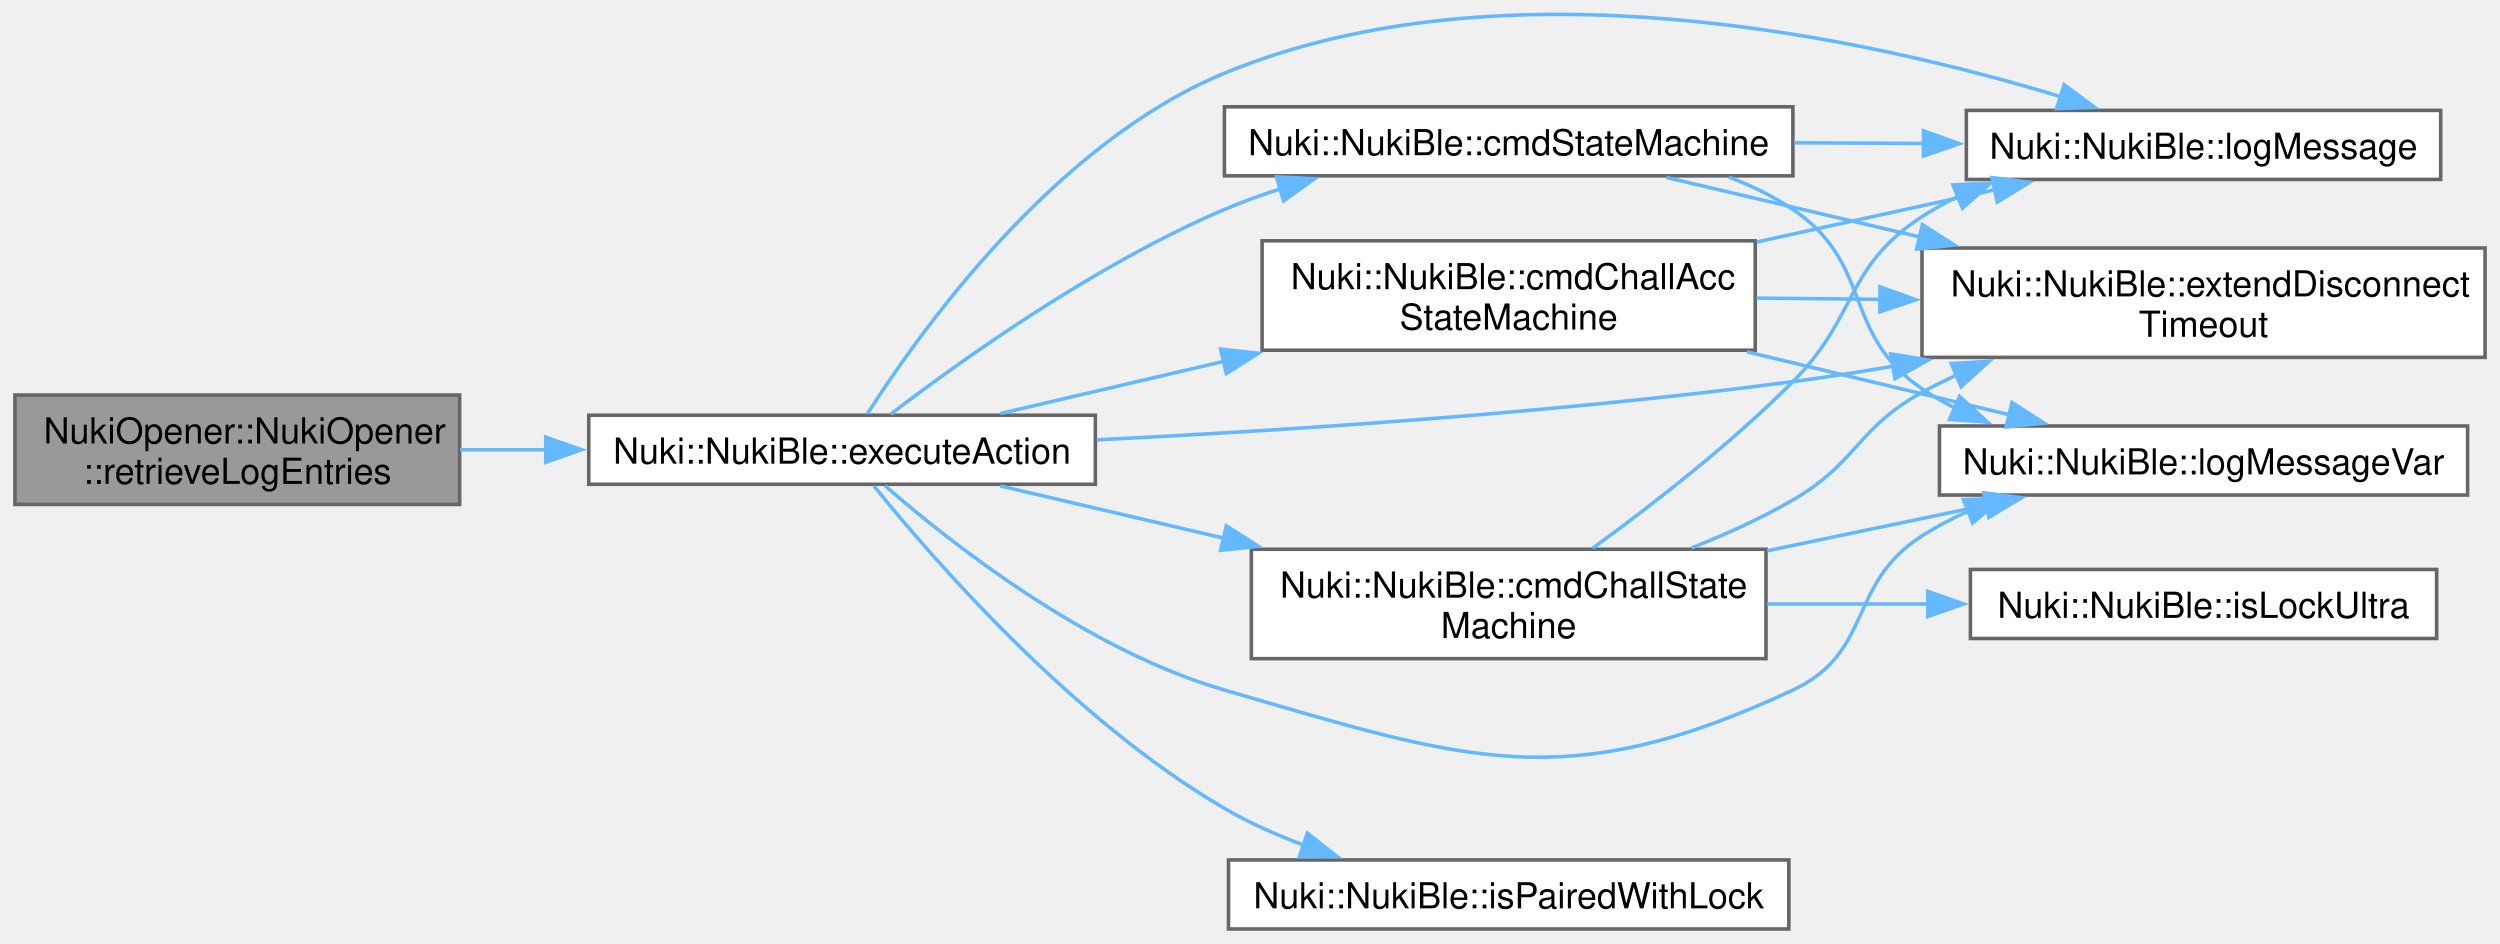
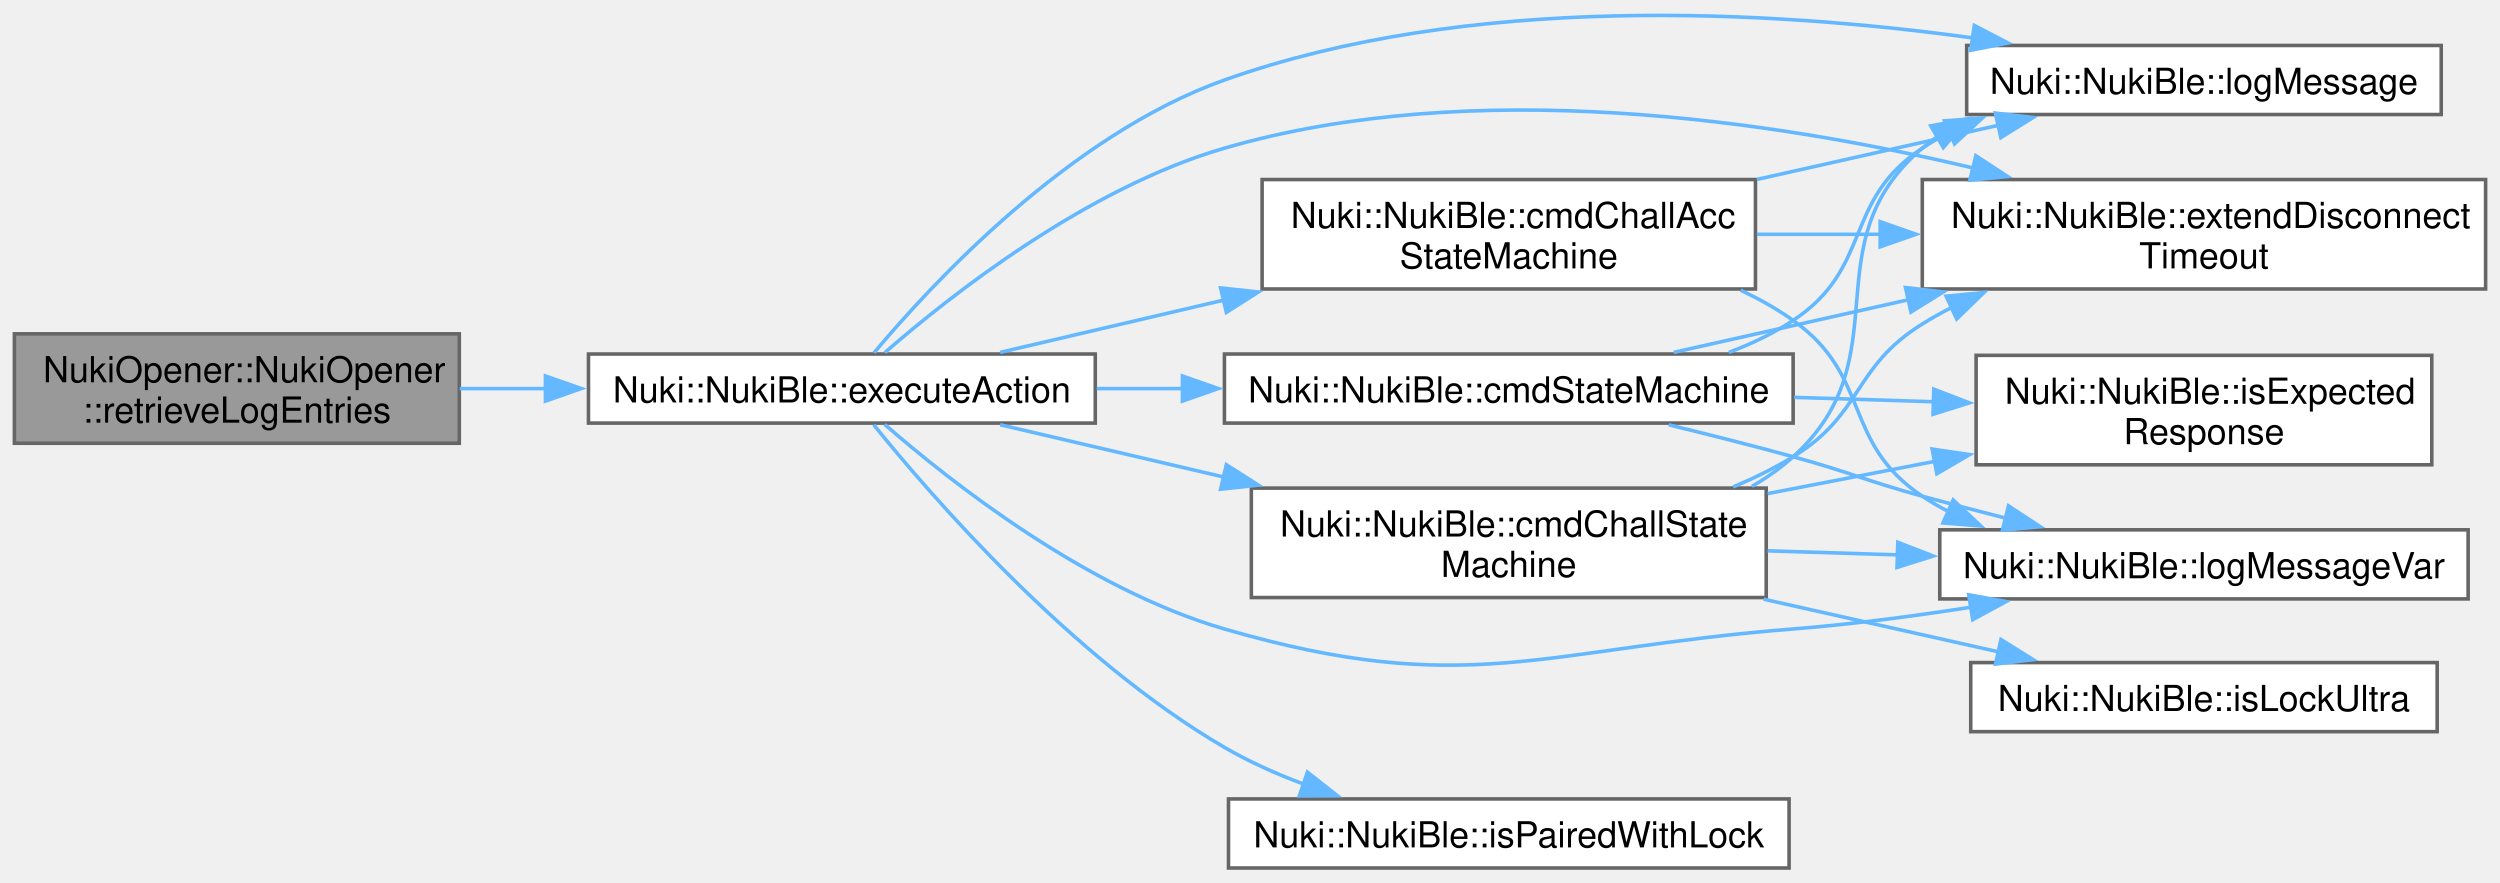
- <svg xmlns="http://www.w3.org/2000/svg" xmlns:xlink="http://www.w3.org/1999/xlink" width="697pt" height="263pt" viewBox="0.00 0.00 696.75 263.03">
-   <g id="page0,1_graph0" class="graph" transform="scale(1 1) rotate(0) translate(4 259.03)">
+ <svg xmlns="http://www.w3.org/2000/svg" xmlns:xlink="http://www.w3.org/1999/xlink" width="697pt" height="246pt" viewBox="0.00 0.00 696.75 245.92">
+   <g id="page0,1_graph0" class="graph" transform="scale(1 1) rotate(0) translate(4 241.92)">
    <g id="Node000001" class="node">
      <g id="a_Node000001">
        <a xlink:title="Request the opener via BLE to send the log entries.">
          <polygon fill="#999999" stroke="#666666" points="124,-148.88 0,-148.88 0,-118.38 124,-118.38 124,-148.88" />
          <text text-anchor="start" x="8" y="-135.38" font-family="Helvetica,sans-Serif" font-size="10.00">NukiOpener::NukiOpener</text>
          <text text-anchor="middle" x="62" y="-124.12" font-family="Helvetica,sans-Serif" font-size="10.00">::retrieveLogEntries</text>
        </a>
      </g>
    </g>
    <g id="Node000002" class="node">
      <g id="a_Node000002">
        <a xlink:href="class_nuki_1_1_nuki_ble.html#af1f1e299e8d97e053bba80e92ba285d6" target="_top" xlink:title=" ">
          <polygon fill="white" stroke="#666666" points="301.25,-143.25 160,-143.25 160,-124 301.25,-124 301.25,-143.25" />
          <text text-anchor="middle" x="230.62" y="-129.75" font-family="Helvetica,sans-Serif" font-size="10.00">Nuki::NukiBle::executeAction</text>
        </a>
      </g>
    </g>
    <g id="edge1_Node000001_Node000002" class="edge">
      <g id="a_edge1_Node000001_Node000002">
        <a xlink:title=" ">
          <path fill="none" stroke="#63b8ff" d="M124.1,-133.62C131.93,-133.62 140.04,-133.62 148.12,-133.62" />
          <polygon fill="#63b8ff" stroke="#63b8ff" points="148,-137.13 158,-133.63 148,-130.13 148,-137.13" />
        </a>
      </g>
    </g>
    <g id="Node000003" class="node">
      <g id="a_Node000003">
        <a xlink:href="class_nuki_1_1_nuki_ble.html#ada0f3beebd95d35c122e25dd3f9eb886" target="_top" xlink:title=" ">
          <polygon fill="white" stroke="#666666" points="485.25,-191.88 347.75,-191.88 347.75,-161.38 485.25,-161.38 485.25,-191.88" />
          <text text-anchor="start" x="355.75" y="-178.38" font-family="Helvetica,sans-Serif" font-size="10.00">Nuki::NukiBle::cmdChallAcc</text>
          <text text-anchor="middle" x="416.5" y="-167.12" font-family="Helvetica,sans-Serif" font-size="10.00">StateMachine</text>
        </a>
      </g>
    </g>
    <g id="edge2_Node000002_Node000003" class="edge">
      <g id="a_edge2_Node000002_Node000003">
        <a xlink:title=" ">
          <path fill="none" stroke="#63b8ff" d="M274.74,-143.71C293.36,-148.06 315.74,-153.3 337.13,-158.3" />
          <polygon fill="#63b8ff" stroke="#63b8ff" points="336.18,-161.67 346.72,-160.54 337.78,-154.85 336.18,-161.67" />
        </a>
      </g>
    </g>
    <g id="Node000004" class="node">
      <g id="a_Node000004">
        <a xlink:href="class_nuki_1_1_nuki_ble.html#a6e8fca90c04249660dce6cb993eb4495" target="_top" xlink:title=" ">
-           <polygon fill="white" stroke="#666666" points="688.75,-189.88 531.75,-189.88 531.75,-159.38 688.75,-159.38 688.75,-189.88" />
-           <text text-anchor="start" x="539.75" y="-176.38" font-family="Helvetica,sans-Serif" font-size="10.00">Nuki::NukiBle::extendDisconnect</text>
-           <text text-anchor="middle" x="610.25" y="-165.12" font-family="Helvetica,sans-Serif" font-size="10.00">Timeout</text>
-         </a>
-       </g>
-     </g>
-     <g id="edge15_Node000002_Node000004" class="edge">
-       <g id="a_edge15_Node000002_Node000004">
-         <a xlink:title=" ">
-           <path fill="none" stroke="#63b8ff" d="M301.65,-136.38C355.02,-139.03 430.23,-143.95 495.75,-152.62 504.9,-153.84 514.43,-155.32 523.9,-156.95" />
-           <polygon fill="#63b8ff" stroke="#63b8ff" points="523.03,-160.35 533.48,-158.64 524.25,-153.45 523.03,-160.35" />
+           <polygon fill="white" stroke="#666666" points="688.75,-191.88 531.75,-191.88 531.75,-161.38 688.75,-161.38 688.75,-191.88" />
+           <text text-anchor="start" x="539.75" y="-178.38" font-family="Helvetica,sans-Serif" font-size="10.00">Nuki::NukiBle::extendDisconnect</text>
+           <text text-anchor="middle" x="610.25" y="-167.12" font-family="Helvetica,sans-Serif" font-size="10.00">Timeout</text>
+         </a>
+       </g>
+     </g>
+     <g id="edge17_Node000002_Node000004" class="edge">
+       <g id="a_edge17_Node000002_Node000004">
+         <a xlink:title=" ">
+           <path fill="none" stroke="#63b8ff" d="M242.59,-143.64C260.69,-159.42 298.67,-189.42 337.25,-200.62 406.67,-220.79 489.9,-208.41 545.86,-195.11" />
+           <polygon fill="#63b8ff" stroke="#63b8ff" points="546.68,-198.51 555.55,-192.72 545,-191.72 546.68,-198.51" />
        </a>
      </g>
    </g>
    <g id="Node000005" class="node">
      <g id="a_Node000005">
        <a xlink:href="class_nuki_1_1_nuki_ble.html#ac7ce691d9c3e586474655d1663eb2e20" target="_top" xlink:title=" ">
-           <polygon fill="white" stroke="#666666" points="676.38,-228.25 544.12,-228.25 544.12,-209 676.38,-209 676.38,-228.25" />
-           <text text-anchor="middle" x="610.25" y="-214.75" font-family="Helvetica,sans-Serif" font-size="10.00">Nuki::NukiBle::logMessage</text>
-         </a>
-       </g>
-     </g>
-     <g id="edge17_Node000002_Node000005" class="edge">
-       <g id="a_edge17_Node000002_Node000005">
-         <a xlink:title=" ">
-           <path fill="none" stroke="#63b8ff" d="M237.71,-143.67C251.87,-165.91 289.44,-218.91 337.25,-238.62 415.1,-270.74 516.06,-248.58 570.45,-232.06" />
-           <polygon fill="#63b8ff" stroke="#63b8ff" points="571.39,-235.43 579.88,-229.09 569.29,-228.75 571.39,-235.43" />
+           <polygon fill="white" stroke="#666666" points="676.38,-229.25 544.12,-229.25 544.12,-210 676.38,-210 676.38,-229.25" />
+           <text text-anchor="middle" x="610.25" y="-215.75" font-family="Helvetica,sans-Serif" font-size="10.00">Nuki::NukiBle::logMessage</text>
+         </a>
+       </g>
+     </g>
+     <g id="edge19_Node000002_Node000005" class="edge">
+       <g id="a_edge19_Node000002_Node000005">
+         <a xlink:title=" ">
+           <path fill="none" stroke="#63b8ff" d="M239.6,-143.61C255.66,-162.79 294.03,-204.25 337.25,-219.62 405.41,-243.86 489.4,-239.09 545.86,-231.35" />
+           <polygon fill="#63b8ff" stroke="#63b8ff" points="546.24,-234.83 555.63,-229.94 545.23,-227.91 546.24,-234.83" />
        </a>
      </g>
    </g>
    <g id="Node000006" class="node">
      <g id="a_Node000006">
        <a xlink:href="class_nuki_1_1_nuki_ble.html#af3650133f46aeca48a5f01b95d23ab71" target="_top" xlink:title=" ">
-           <polygon fill="white" stroke="#666666" points="683.88,-140.25 536.62,-140.25 536.62,-121 683.88,-121 683.88,-140.25" />
-           <text text-anchor="middle" x="610.25" y="-126.75" font-family="Helvetica,sans-Serif" font-size="10.00">Nuki::NukiBle::logMessageVar</text>
-         </a>
-       </g>
-     </g>
-     <g id="edge18_Node000002_Node000006" class="edge">
-       <g id="a_edge18_Node000002_Node000006">
-         <a xlink:title=" ">
-           <path fill="none" stroke="#63b8ff" d="M242.59,-123.61C260.69,-107.83 298.67,-77.83 337.25,-66.62 404.9,-46.98 431.92,-36.82 495.75,-66.62 518.33,-77.17 510.76,-96.19 531.75,-109.62 535.78,-112.2 540.12,-114.47 544.62,-116.46" />
-           <polygon fill="#63b8ff" stroke="#63b8ff" points="543.32,-119.71 553.91,-120.06 545.86,-113.18 543.32,-119.71" />
+           <polygon fill="white" stroke="#666666" points="683.88,-94.25 536.62,-94.25 536.62,-75 683.88,-75 683.88,-94.25" />
+           <text text-anchor="middle" x="610.25" y="-80.75" font-family="Helvetica,sans-Serif" font-size="10.00">Nuki::NukiBle::logMessageVar</text>
+         </a>
+       </g>
+     </g>
+     <g id="edge20_Node000002_Node000006" class="edge">
+       <g id="a_edge20_Node000002_Node000006">
+         <a xlink:title=" ">
+           <path fill="none" stroke="#63b8ff" d="M242.59,-123.61C260.69,-107.83 298.67,-77.83 337.25,-66.62 404.9,-46.98 425.52,-61.09 495.75,-66.62 511.99,-67.9 529.42,-70.2 545.62,-72.73" />
+           <polygon fill="#63b8ff" stroke="#63b8ff" points="544.69,-76.13 555.12,-74.27 545.81,-69.22 544.69,-76.13" />
        </a>
      </g>
    </g>
    <g id="Node000007" class="node">
      <g id="a_Node000007">
        <a xlink:href="class_nuki_1_1_nuki_ble.html#a59169a9f492793762e3c6ba39b611b07" target="_top" xlink:title=" ">
          <polygon fill="white" stroke="#666666" points="488.25,-105.88 344.75,-105.88 344.75,-75.38 488.25,-75.38 488.25,-105.88" />
          <text text-anchor="start" x="352.75" y="-92.38" font-family="Helvetica,sans-Serif" font-size="10.00">Nuki::NukiBle::cmdChallState</text>
          <text text-anchor="middle" x="416.5" y="-81.12" font-family="Helvetica,sans-Serif" font-size="10.00">Machine</text>
        </a>
      </g>
    </g>
    <g id="edge6_Node000002_Node000007" class="edge">
      <g id="a_edge6_Node000002_Node000007">
        <a xlink:title=" ">
          <path fill="none" stroke="#63b8ff" d="M274.74,-123.54C293.36,-119.19 315.74,-113.95 337.13,-108.95" />
          <polygon fill="#63b8ff" stroke="#63b8ff" points="337.78,-112.4 346.72,-106.71 336.18,-105.58 337.78,-112.4" />
        </a>
      </g>
    </g>
-     <g id="Node000009" class="node">
-       <g id="a_Node000009">
-         <a xlink:href="class_nuki_1_1_nuki_ble.html#ad135bb1455665decfddff67772c1d411" target="_top" xlink:title=" ">
-           <polygon fill="white" stroke="#666666" points="495.75,-229.25 337.25,-229.25 337.25,-210 495.75,-210 495.75,-229.25" />
-           <text text-anchor="middle" x="416.5" y="-215.75" font-family="Helvetica,sans-Serif" font-size="10.00">Nuki::NukiBle::cmdStateMachine</text>
-         </a>
-       </g>
-     </g>
-     <g id="edge11_Node000002_Node000009" class="edge">
-       <g id="a_edge11_Node000002_Node000009">
-         <a xlink:title=" ">
-           <path fill="none" stroke="#63b8ff" d="M244.2,-143.55C263.25,-158.13 301.07,-185.26 337.25,-200.62 342.22,-202.73 347.46,-204.64 352.79,-206.35" />
-           <polygon fill="#63b8ff" stroke="#63b8ff" points="351.76,-209.7 362.34,-209.18 353.74,-202.99 351.76,-209.7" />
-         </a>
-       </g>
-     </g>
    <g id="Node000010" class="node">
      <g id="a_Node000010">
+         <a xlink:href="class_nuki_1_1_nuki_ble.html#ad135bb1455665decfddff67772c1d411" target="_top" xlink:title=" ">
+           <polygon fill="white" stroke="#666666" points="495.75,-143.25 337.25,-143.25 337.25,-124 495.75,-124 495.75,-143.25" />
+           <text text-anchor="middle" x="416.5" y="-129.75" font-family="Helvetica,sans-Serif" font-size="10.00">Nuki::NukiBle::cmdStateMachine</text>
+         </a>
+       </g>
+     </g>
+     <g id="edge12_Node000002_Node000010" class="edge">
+       <g id="a_edge12_Node000002_Node000010">
+         <a xlink:title=" ">
+           <path fill="none" stroke="#63b8ff" d="M301.66,-133.62C309.53,-133.62 317.62,-133.62 325.69,-133.62" />
+           <polygon fill="#63b8ff" stroke="#63b8ff" points="325.54,-137.13 335.54,-133.63 325.54,-130.13 325.54,-137.13" />
+         </a>
+       </g>
+     </g>
+     <g id="Node000011" class="node">
+       <g id="a_Node000011">
        <a xlink:href="class_nuki_1_1_nuki_ble.html#a050f54fbfcea03dc5238e8c66a7e89ca" target="_top" xlink:title="Returns pairing state (if credentials are stored or not).">
          <polygon fill="white" stroke="#666666" points="494.62,-19.25 338.38,-19.25 338.38,0 494.62,0 494.62,-19.25" />
          <text text-anchor="middle" x="416.5" y="-5.75" font-family="Helvetica,sans-Serif" font-size="10.00">Nuki::NukiBle::isPairedWithLock</text>
        </a>
      </g>
    </g>
-     <g id="edge16_Node000002_Node000010" class="edge">
-       <g id="a_edge16_Node000002_Node000010">
+     <g id="edge18_Node000002_Node000011" class="edge">
+       <g id="a_edge18_Node000002_Node000011">
        <a xlink:title=" ">
          <path fill="none" stroke="#63b8ff" d="M239.51,-123.52C255.69,-103.47 294.71,-58.43 337.25,-33.62 344.09,-29.64 351.66,-26.25 359.32,-23.38" />
          <polygon fill="#63b8ff" stroke="#63b8ff" points="360.38,-26.72 368.71,-20.17 358.12,-20.1 360.38,-26.72" />
        </a>
      </g>
    </g>
    <g id="edge3_Node000003_Node000004" class="edge">
      <g id="a_edge3_Node000003_Node000004">
        <a xlink:title=" ">
-           <path fill="none" stroke="#63b8ff" d="M485.64,-175.91C496.79,-175.8 508.47,-175.68 520.03,-175.56" />
-           <polygon fill="#63b8ff" stroke="#63b8ff" points="520.05,-179.06 530.01,-175.45 519.97,-172.06 520.05,-179.06" />
+           <path fill="none" stroke="#63b8ff" d="M485.64,-176.62C496.79,-176.62 508.47,-176.62 520.03,-176.62" />
+           <polygon fill="#63b8ff" stroke="#63b8ff" points="520.01,-180.13 530.01,-176.63 520.01,-173.13 520.01,-180.13" />
        </a>
      </g>
    </g>
    <g id="edge4_Node000003_Node000005" class="edge">
      <g id="a_edge4_Node000003_Node000005">
        <a xlink:title=" ">
-           <path fill="none" stroke="#63b8ff" d="M485.64,-191.55C507.45,-196.33 531.35,-201.56 552.28,-206.15" />
-           <polygon fill="#63b8ff" stroke="#63b8ff" points="551.25,-209.5 561.76,-208.22 552.74,-202.67 551.25,-209.5" />
+           <path fill="none" stroke="#63b8ff" d="M485.64,-191.91C507.73,-196.86 531.95,-202.29 553.07,-207.03" />
+           <polygon fill="#63b8ff" stroke="#63b8ff" points="552.11,-210.4 562.64,-209.17 553.65,-203.57 552.11,-210.4" />
        </a>
      </g>
    </g>
    <g id="edge5_Node000003_Node000006" class="edge">
      <g id="a_edge5_Node000003_Node000006">
        <a xlink:title=" ">
-           <path fill="none" stroke="#63b8ff" d="M482.95,-160.92C506.81,-155.2 533.46,-148.81 556.11,-143.37" />
-           <polygon fill="#63b8ff" stroke="#63b8ff" points="556.84,-146.8 565.75,-141.06 555.21,-139.99 556.84,-146.8" />
+           <path fill="none" stroke="#63b8ff" d="M481.11,-161.04C486.27,-158.62 491.23,-155.83 495.75,-152.62 517.78,-136.98 509.28,-118.63 531.75,-103.62 534.12,-102.04 536.61,-100.59 539.18,-99.26" />
+           <polygon fill="#63b8ff" stroke="#63b8ff" points="540.35,-102.57 548.07,-95.32 537.51,-96.17 540.35,-102.57" />
        </a>
      </g>
    </g>
    <g id="edge7_Node000007_Node000004" class="edge">
      <g id="a_edge7_Node000007_Node000004">
        <a xlink:title=" ">
-           <path fill="none" stroke="#63b8ff" d="M467.5,-106.26C477.15,-110.07 486.97,-114.54 495.75,-119.62 513.77,-130.06 513.51,-139.58 531.75,-149.62 534.91,-151.36 538.21,-153 541.58,-154.55" />
-           <polygon fill="#63b8ff" stroke="#63b8ff" points="539.93,-157.65 550.51,-158.31 542.65,-151.2 539.93,-157.65" />
-         </a>
-       </g>
-     </g>
-     <g id="edge9_Node000007_Node000005" class="edge">
-       <g id="a_edge9_Node000007_Node000005">
-         <a xlink:title=" ">
-           <path fill="none" stroke="#63b8ff" d="M439.91,-106.17C456.22,-118 478.4,-135.17 495.75,-152.62 514.05,-171.04 510.03,-184.41 531.75,-198.62 534.99,-200.74 538.44,-202.64 542.01,-204.33" />
-           <polygon fill="#63b8ff" stroke="#63b8ff" points="540.39,-207.45 550.97,-208.02 543.05,-200.98 540.39,-207.45" />
-         </a>
-       </g>
-     </g>
-     <g id="edge10_Node000007_Node000006" class="edge">
-       <g id="a_edge10_Node000007_Node000006">
-         <a xlink:title=" ">
-           <path fill="none" stroke="#63b8ff" d="M488.63,-105.46C508.76,-109.66 530.46,-114.19 549.83,-118.23" />
-           <polygon fill="#63b8ff" stroke="#63b8ff" points="548.95,-121.62 559.45,-120.24 550.38,-114.77 548.95,-121.62" />
+           <path fill="none" stroke="#63b8ff" d="M479.04,-106.21C484.87,-108.65 490.54,-111.44 495.75,-114.62 515.33,-126.59 512.26,-139.52 531.75,-151.62 534.36,-153.25 537.09,-154.77 539.9,-156.21" />
+           <polygon fill="#63b8ff" stroke="#63b8ff" points="538.4,-159.37 548.95,-160.39 541.33,-153.02 538.4,-159.37" />
+         </a>
+       </g>
+     </g>
+     <g id="edge10_Node000007_Node000005" class="edge">
+       <g id="a_edge10_Node000007_Node000005">
+         <a xlink:title=" ">
+           <path fill="none" stroke="#63b8ff" d="M484.27,-106.37C488.39,-108.74 492.27,-111.48 495.75,-114.62 526.46,-142.44 500.26,-173.7 531.75,-200.62 533.07,-201.75 534.44,-202.81 535.86,-203.81" />
+           <polygon fill="#63b8ff" stroke="#63b8ff" points="534.11,-206.84 544.52,-208.81 537.61,-200.78 534.11,-206.84" />
+         </a>
+       </g>
+     </g>
+     <g id="edge11_Node000007_Node000006" class="edge">
+       <g id="a_edge11_Node000007_Node000006">
+         <a xlink:title=" ">
+           <path fill="none" stroke="#63b8ff" d="M488.63,-88.4C500.42,-88.03 512.75,-87.64 524.83,-87.27" />
+           <polygon fill="#63b8ff" stroke="#63b8ff" points="524.92,-90.77 534.8,-86.95 524.7,-83.77 524.92,-90.77" />
        </a>
      </g>
    </g>
    <g id="Node000008" class="node">
      <g id="a_Node000008">
-         <a xlink:href="class_nuki_1_1_nuki_ble.html#a25207bb564a4b54b8dd8c872177b53a7" target="_top" xlink:title="Returns if BLE is pairing/paired/connected with a Smart Lock Ultra.">
-           <polygon fill="white" stroke="#666666" points="675.25,-100.25 545.25,-100.25 545.25,-81 675.25,-81 675.25,-100.25" />
-           <text text-anchor="middle" x="610.25" y="-86.75" font-family="Helvetica,sans-Serif" font-size="10.00">Nuki::NukiBle::isLockUltra</text>
+         <a xlink:href="class_nuki_1_1_nuki_ble.html#a252293e3e2ae14f9b879d27629d64a8a" target="_top" xlink:title=" ">
+           <polygon fill="white" stroke="#666666" points="673.75,-142.88 546.75,-142.88 546.75,-112.38 673.75,-112.38 673.75,-142.88" />
+           <text text-anchor="start" x="554.75" y="-129.38" font-family="Helvetica,sans-Serif" font-size="10.00">Nuki::NukiBle::isExpected</text>
+           <text text-anchor="middle" x="610.25" y="-118.12" font-family="Helvetica,sans-Serif" font-size="10.00">Response</text>
        </a>
      </g>
    </g>
    <g id="edge8_Node000007_Node000008" class="edge">
      <g id="a_edge8_Node000007_Node000008">
        <a xlink:title=" ">
-           <path fill="none" stroke="#63b8ff" d="M488.63,-90.62C503.32,-90.62 518.85,-90.62 533.69,-90.62" />
-           <polygon fill="#63b8ff" stroke="#63b8ff" points="533.37,-94.13 543.37,-90.63 533.37,-87.13 533.37,-94.13" />
-         </a>
-       </g>
-     </g>
-     <g id="edge12_Node000009_Node000004" class="edge">
-       <g id="a_edge12_Node000009_Node000004">
-         <a xlink:title=" ">
-           <path fill="none" stroke="#63b8ff" d="M460.53,-209.53C481.41,-204.63 507.14,-198.59 531.3,-192.92" />
-           <polygon fill="#63b8ff" stroke="#63b8ff" points="531.86,-196.38 540.79,-190.69 530.26,-189.57 531.86,-196.38" />
-         </a>
-       </g>
-     </g>
-     <g id="edge13_Node000009_Node000005" class="edge">
-       <g id="a_edge13_Node000009_Node000005">
-         <a xlink:title=" ">
-           <path fill="none" stroke="#63b8ff" d="M496.05,-219.22C508.04,-219.15 520.4,-219.09 532.36,-219.03" />
-           <polygon fill="#63b8ff" stroke="#63b8ff" points="532.18,-222.53 542.16,-218.97 532.14,-215.53 532.18,-222.53" />
-         </a>
-       </g>
-     </g>
-     <g id="edge14_Node000009_Node000006" class="edge">
-       <g id="a_edge14_Node000009_Node000006">
-         <a xlink:title=" ">
-           <path fill="none" stroke="#63b8ff" d="M477.91,-209.65C484.21,-207.26 490.3,-204.29 495.75,-200.62 518.47,-185.33 509.14,-166.08 531.75,-150.62 534.64,-148.65 537.71,-146.87 540.9,-145.27" />
-           <polygon fill="#63b8ff" stroke="#63b8ff" points="542.23,-148.5 550.02,-141.32 539.45,-142.08 542.23,-148.5" />
+           <path fill="none" stroke="#63b8ff" d="M488.63,-104.35C503.89,-107.3 520.06,-110.41 535.43,-113.38" />
+           <polygon fill="#63b8ff" stroke="#63b8ff" points="534.48,-116.76 544.96,-115.22 535.81,-109.89 534.48,-116.76" />
+         </a>
+       </g>
+     </g>
+     <g id="Node000009" class="node">
+       <g id="a_Node000009">
+         <a xlink:href="class_nuki_1_1_nuki_ble.html#a25207bb564a4b54b8dd8c872177b53a7" target="_top" xlink:title="Returns if BLE is pairing/paired/connected with a Smart Lock Ultra.">
+           <polygon fill="white" stroke="#666666" points="675.25,-57.25 545.25,-57.25 545.25,-38 675.25,-38 675.25,-57.25" />
+           <text text-anchor="middle" x="610.25" y="-43.75" font-family="Helvetica,sans-Serif" font-size="10.00">Nuki::NukiBle::isLockUltra</text>
+         </a>
+       </g>
+     </g>
+     <g id="edge9_Node000007_Node000009" class="edge">
+       <g id="a_edge9_Node000007_Node000009">
+         <a xlink:title=" ">
+           <path fill="none" stroke="#63b8ff" d="M487.54,-74.92C509.11,-70.08 532.57,-64.82 553.09,-60.22" />
+           <polygon fill="#63b8ff" stroke="#63b8ff" points="553.68,-63.67 562.67,-58.07 552.15,-56.84 553.68,-63.67" />
+         </a>
+       </g>
+     </g>
+     <g id="edge13_Node000010_Node000004" class="edge">
+       <g id="a_edge13_Node000010_Node000004">
+         <a xlink:title=" ">
+           <path fill="none" stroke="#63b8ff" d="M462.46,-143.71C481.96,-148.08 505.43,-153.34 527.83,-158.37" />
+           <polygon fill="#63b8ff" stroke="#63b8ff" points="527.06,-161.78 537.58,-160.55 528.59,-154.95 527.06,-161.78" />
+         </a>
+       </g>
+     </g>
+     <g id="edge15_Node000010_Node000005" class="edge">
+       <g id="a_edge15_Node000010_Node000005">
+         <a xlink:title=" ">
+           <path fill="none" stroke="#63b8ff" d="M477.84,-143.71C484.15,-146.08 490.26,-149.01 495.75,-152.62 518.02,-167.3 509.5,-185.93 531.75,-200.62 534.18,-202.23 536.73,-203.7 539.37,-205.04" />
+           <polygon fill="#63b8ff" stroke="#63b8ff" points="537.94,-208.24 548.5,-209.03 540.74,-201.82 537.94,-208.24" />
+         </a>
+       </g>
+     </g>
+     <g id="edge16_Node000010_Node000006" class="edge">
+       <g id="a_edge16_Node000010_Node000006">
+         <a xlink:title=" ">
+           <path fill="none" stroke="#63b8ff" d="M461.08,-123.52C472.4,-120.77 484.56,-117.69 495.75,-114.62 511.89,-110.2 515.62,-108.06 531.75,-103.62 539.29,-101.55 547.26,-99.47 555.12,-97.48" />
+           <polygon fill="#63b8ff" stroke="#63b8ff" points="555.77,-100.93 564.63,-95.12 554.08,-94.14 555.77,-100.93" />
+         </a>
+       </g>
+     </g>
+     <g id="edge14_Node000010_Node000008" class="edge">
+       <g id="a_edge14_Node000010_Node000008">
+         <a xlink:title=" ">
+           <path fill="none" stroke="#63b8ff" d="M496.05,-131.17C509,-130.76 522.4,-130.34 535.24,-129.94" />
+           <polygon fill="#63b8ff" stroke="#63b8ff" points="534.96,-133.45 544.85,-129.64 534.74,-126.45 534.96,-133.45" />
        </a>
      </g>
    </g>
  </g>
</svg>
